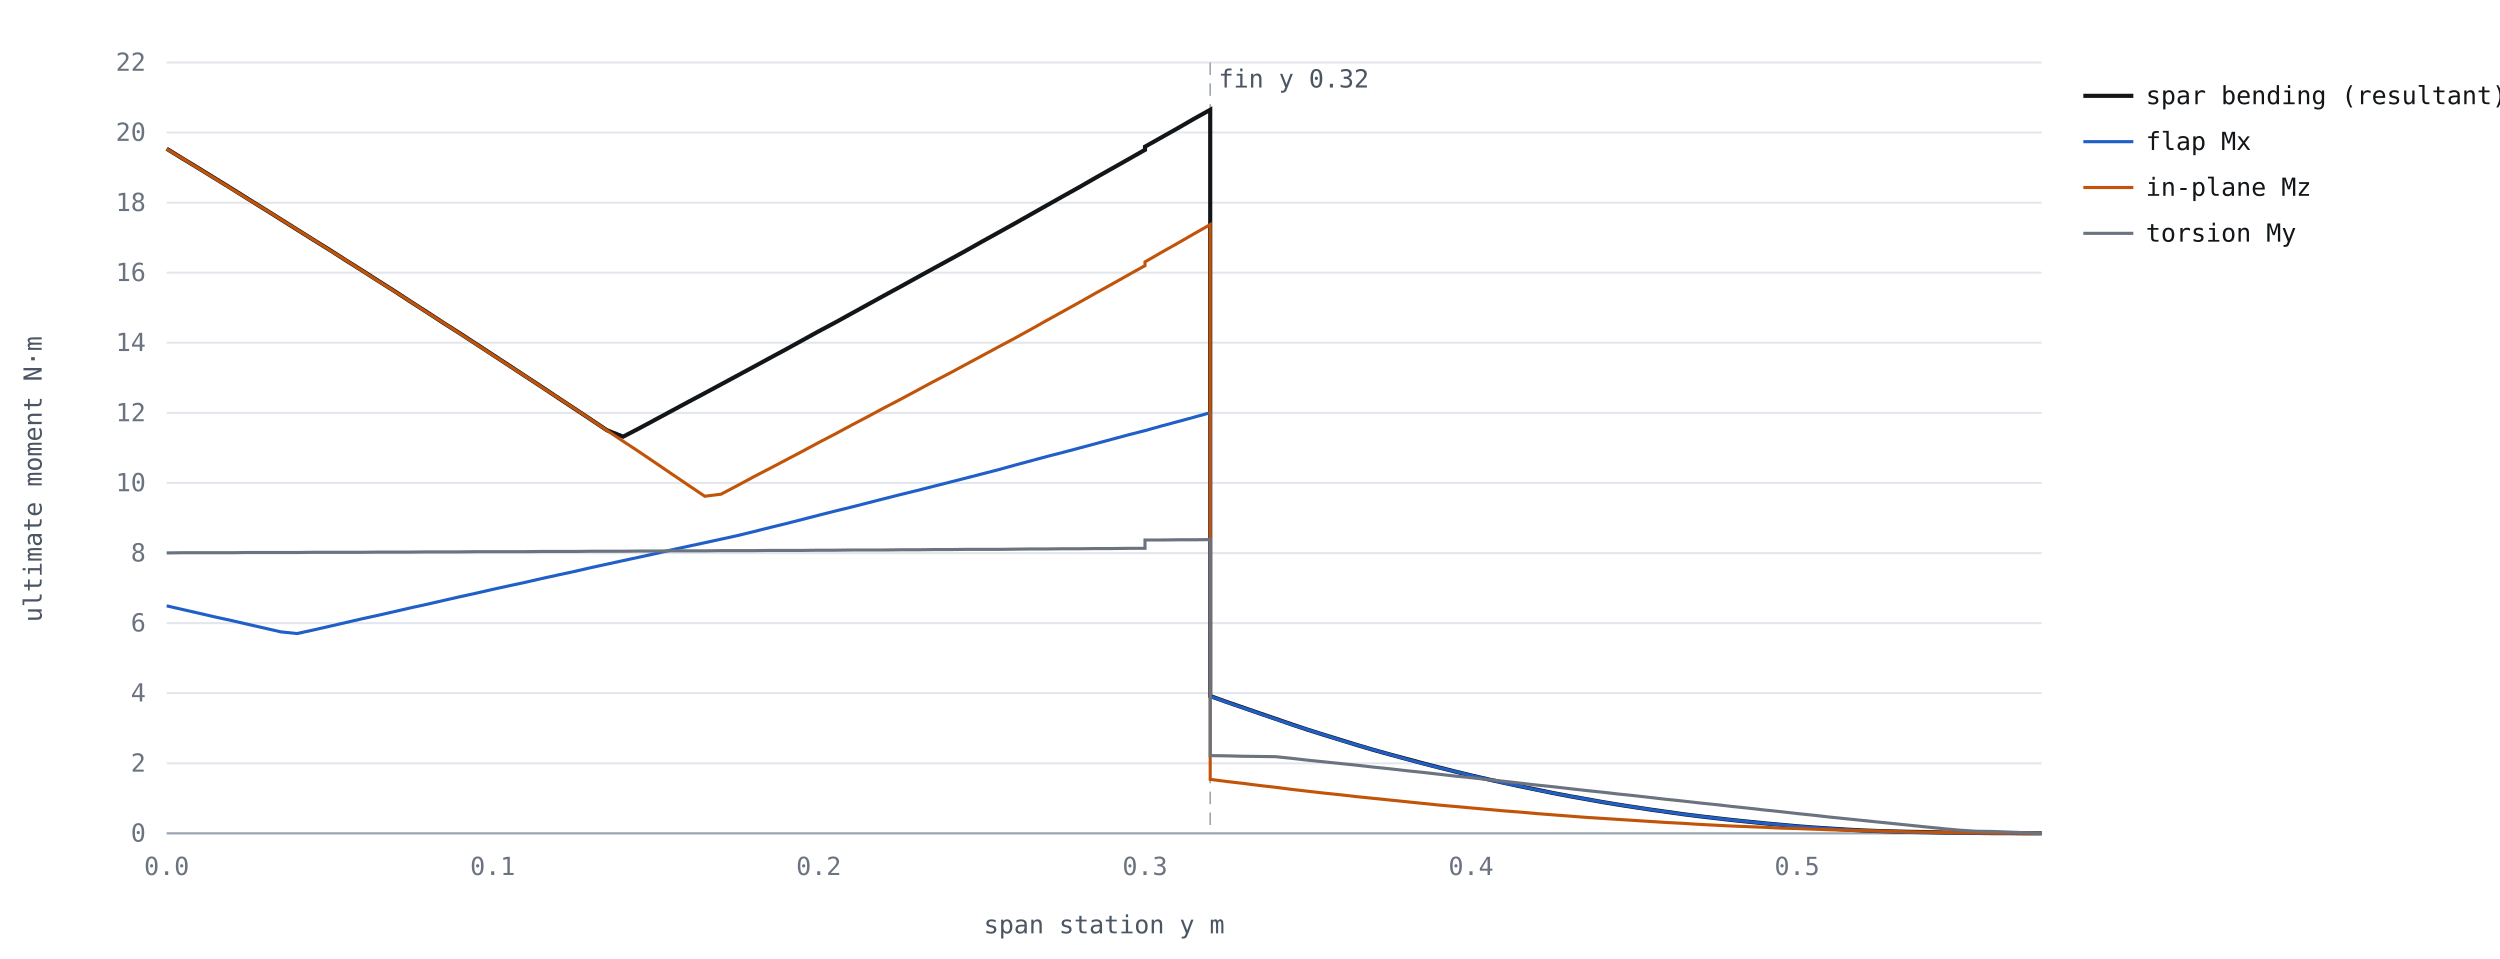
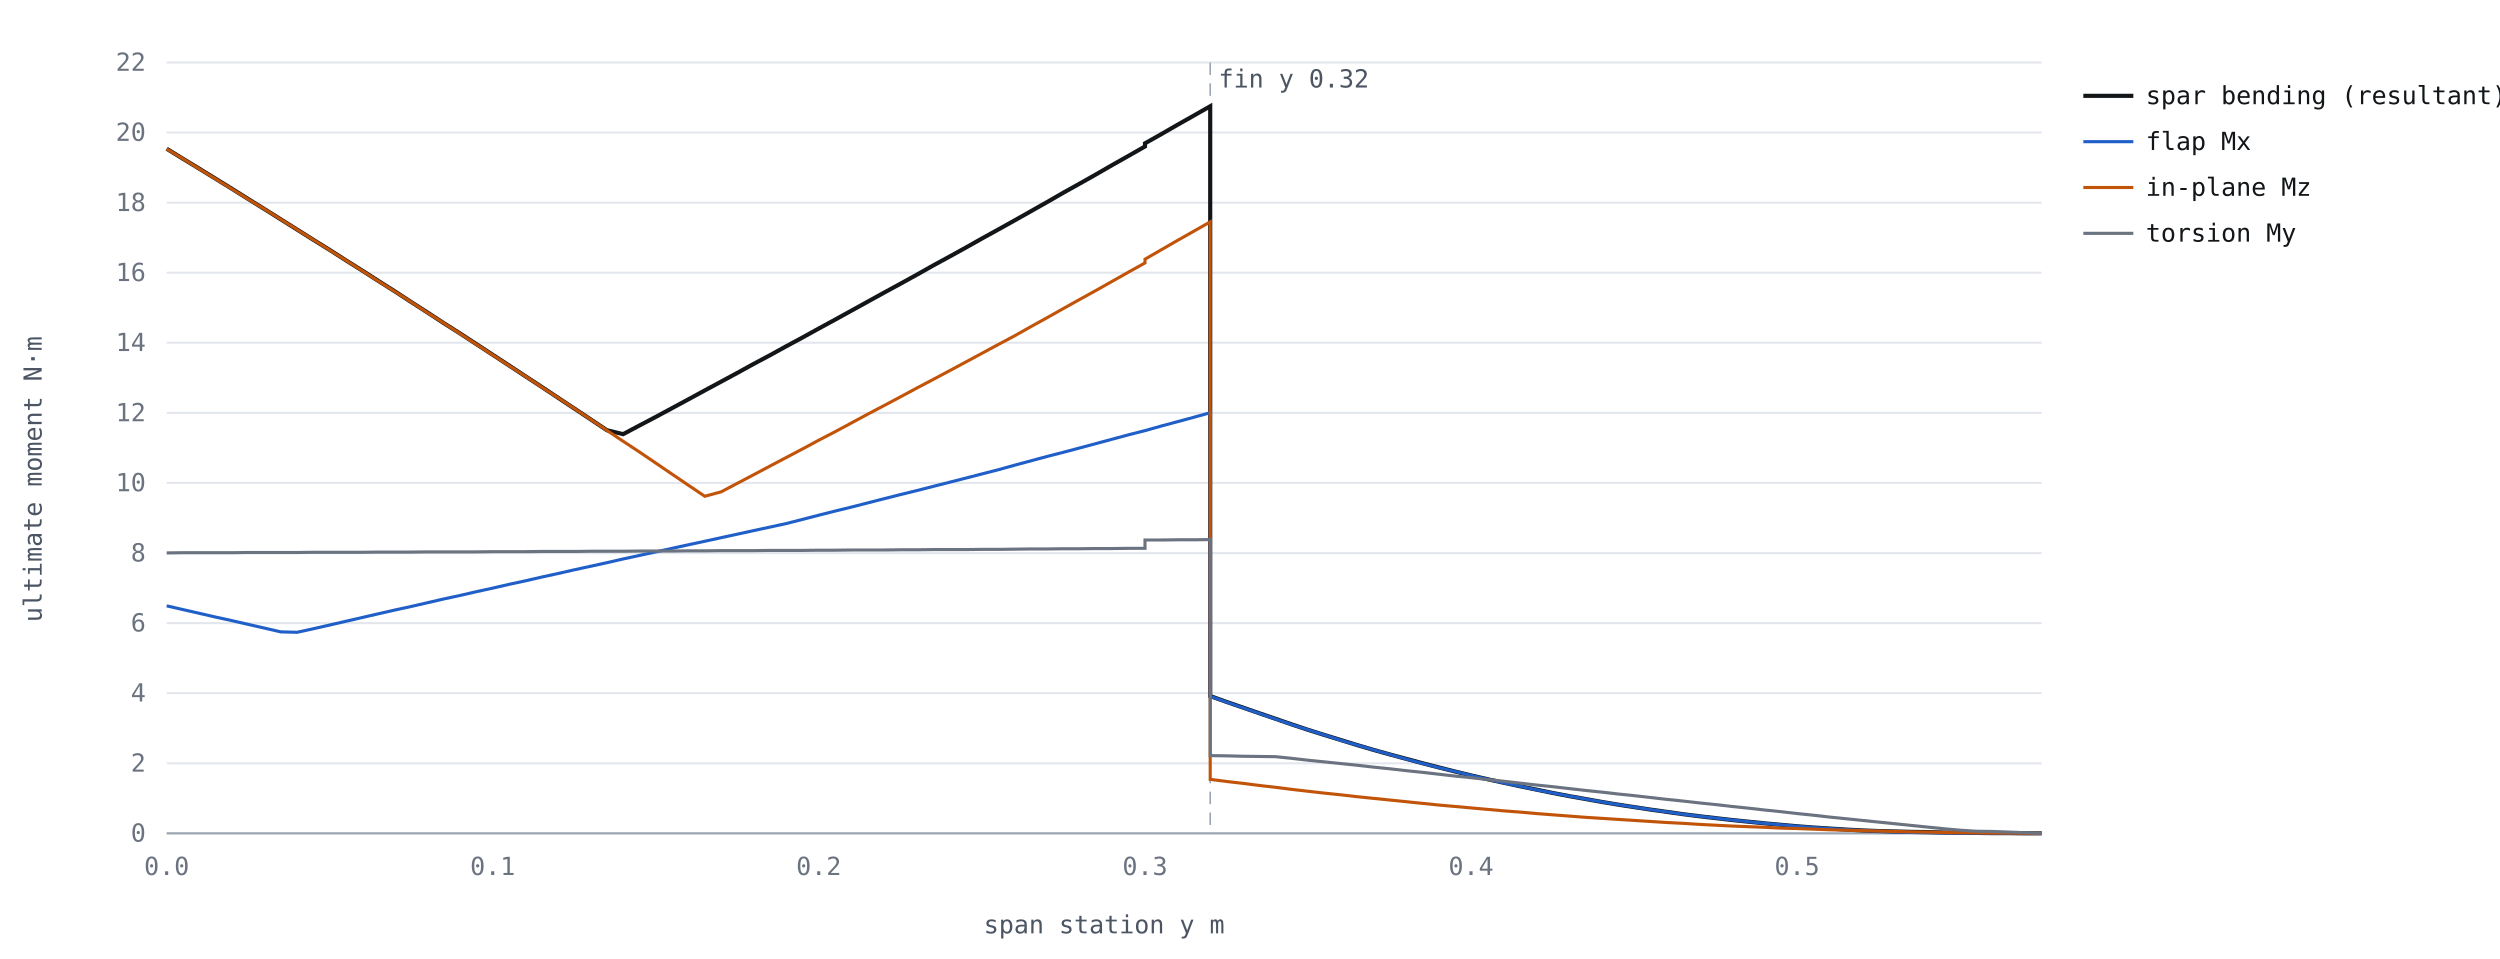
<svg xmlns="http://www.w3.org/2000/svg" viewBox="0 0 1200 460" width="1200" height="460">
  <line x1="80" y1="400.0" x2="980" y2="400.0" stroke="#E3E7ED" stroke-width="1" />
  <text x="70" y="404.0" text-anchor="end" fill="#6B7280" font-family="IBM Plex Mono, monospace" font-size="12">0</text>
  <line x1="80" y1="366.4" x2="980" y2="366.4" stroke="#E3E7ED" stroke-width="1" />
  <text x="70" y="370.4" text-anchor="end" fill="#6B7280" font-family="IBM Plex Mono, monospace" font-size="12">2</text>
  <line x1="80" y1="332.7" x2="980" y2="332.7" stroke="#E3E7ED" stroke-width="1" />
  <text x="70" y="336.7" text-anchor="end" fill="#6B7280" font-family="IBM Plex Mono, monospace" font-size="12">4</text>
  <line x1="80" y1="299.1" x2="980" y2="299.1" stroke="#E3E7ED" stroke-width="1" />
  <text x="70" y="303.1" text-anchor="end" fill="#6B7280" font-family="IBM Plex Mono, monospace" font-size="12">6</text>
  <line x1="80" y1="265.5" x2="980" y2="265.5" stroke="#E3E7ED" stroke-width="1" />
  <text x="70" y="269.5" text-anchor="end" fill="#6B7280" font-family="IBM Plex Mono, monospace" font-size="12">8</text>
  <line x1="80" y1="231.8" x2="980" y2="231.8" stroke="#E3E7ED" stroke-width="1" />
  <text x="70" y="235.8" text-anchor="end" fill="#6B7280" font-family="IBM Plex Mono, monospace" font-size="12">10</text>
  <line x1="80" y1="198.2" x2="980" y2="198.2" stroke="#E3E7ED" stroke-width="1" />
  <text x="70" y="202.2" text-anchor="end" fill="#6B7280" font-family="IBM Plex Mono, monospace" font-size="12">12</text>
  <line x1="80" y1="164.5" x2="980" y2="164.5" stroke="#E3E7ED" stroke-width="1" />
  <text x="70" y="168.5" text-anchor="end" fill="#6B7280" font-family="IBM Plex Mono, monospace" font-size="12">14</text>
  <line x1="80" y1="130.9" x2="980" y2="130.9" stroke="#E3E7ED" stroke-width="1" />
  <text x="70" y="134.9" text-anchor="end" fill="#6B7280" font-family="IBM Plex Mono, monospace" font-size="12">16</text>
  <line x1="80" y1="97.3" x2="980" y2="97.3" stroke="#E3E7ED" stroke-width="1" />
  <text x="70" y="101.3" text-anchor="end" fill="#6B7280" font-family="IBM Plex Mono, monospace" font-size="12">18</text>
  <line x1="80" y1="63.6" x2="980" y2="63.6" stroke="#E3E7ED" stroke-width="1" />
  <text x="70" y="67.6" text-anchor="end" fill="#6B7280" font-family="IBM Plex Mono, monospace" font-size="12">20</text>
  <line x1="80" y1="30.0" x2="980" y2="30.0" stroke="#E3E7ED" stroke-width="1" />
  <text x="70" y="34.0" text-anchor="end" fill="#6B7280" font-family="IBM Plex Mono, monospace" font-size="12">22</text>
  <text x="80.0" y="420" text-anchor="middle" fill="#6B7280" font-family="IBM Plex Mono, monospace" font-size="12">0.0</text>
  <text x="236.5" y="420" text-anchor="middle" fill="#6B7280" font-family="IBM Plex Mono, monospace" font-size="12">0.1</text>
  <text x="393.0" y="420" text-anchor="middle" fill="#6B7280" font-family="IBM Plex Mono, monospace" font-size="12">0.2</text>
  <text x="549.6" y="420" text-anchor="middle" fill="#6B7280" font-family="IBM Plex Mono, monospace" font-size="12">0.3</text>
  <text x="706.1" y="420" text-anchor="middle" fill="#6B7280" font-family="IBM Plex Mono, monospace" font-size="12">0.4</text>
  <text x="862.6" y="420" text-anchor="middle" fill="#6B7280" font-family="IBM Plex Mono, monospace" font-size="12">0.5</text>
  <line x1="80" y1="400.0" x2="980" y2="400.0" stroke="#9AA4B1" />
  <line x1="580.9" y1="30" x2="580.9" y2="400" stroke="#9AA4B1" stroke-dasharray="6 4" stroke-width="0.75" />
  <text x="584.9" y="42" fill="#4B5563" font-family="IBM Plex Mono, monospace" font-size="12">fin y 0.32</text>
  <text x="530.0" y="448" text-anchor="middle" fill="#4B5563" font-family="IBM Plex Mono, monospace" font-size="12">span station y m</text>
  <text x="20" y="230.0" fill="#4B5563" font-family="IBM Plex Mono, monospace" font-size="12" transform="rotate(-90 20 230.0)" text-anchor="middle">ultimate moment N·m</text>
-   <path d="M80.0,71.4 L87.8,76.2 L95.7,81.0 L103.5,85.8 L111.3,90.6 L119.1,95.5 L127.0,100.4 L134.8,105.3 L142.6,110.2 L150.4,115.1 L158.3,120.0 L166.1,125.0 L173.9,129.9 L181.7,134.9 L189.6,139.9 L197.4,145.0 L205.2,150.0 L213.0,155.1 L220.9,160.1 L228.7,165.2 L236.5,170.3 L244.3,175.4 L252.2,180.6 L260.0,185.7 L267.8,190.9 L275.7,196.1 L283.5,201.3 L291.3,206.5 L299.1,209.6 L307.0,205.5 L314.8,201.3 L322.6,197.1 L330.4,192.9 L338.3,188.7 L346.1,184.5 L353.9,180.3 L361.7,176.1 L369.6,171.8 L377.4,167.6 L385.2,163.3 L393.0,159.0 L400.9,154.8 L408.7,150.5 L416.5,146.2 L424.3,141.9 L432.2,137.6 L440.0,133.3 L447.8,129.0 L455.7,124.7 L463.5,120.4 L471.3,116.0 L479.1,111.7 L487.0,107.3 L494.8,102.9 L502.6,98.5 L510.4,94.1 L518.3,89.7 L526.1,85.2 L533.9,80.8 L541.7,76.4 L549.6,71.9 L549.6,70.4 L549.6,70.4 L557.4,66.0 L565.2,61.6 L573.0,57.1 L580.9,52.7 L580.9,334.1 L580.9,334.1 L588.7,336.9 L596.5,339.6 L604.3,342.3 L612.2,345.0 L620.0,347.7 L627.8,350.3 L635.7,352.8 L643.5,355.2 L651.3,357.6 L659.1,359.9 L667.0,362.1 L674.8,364.2 L682.6,366.3 L690.4,368.3 L698.3,370.3 L706.1,372.2 L713.9,374.0 L721.7,375.7 L729.6,377.4 L737.4,379.0 L745.2,380.6 L753.0,382.1 L760.9,383.5 L768.7,384.9 L776.5,386.2 L784.3,387.4 L792.2,388.6 L800.0,389.7 L807.8,390.8 L815.7,391.8 L823.5,392.7 L831.3,393.6 L839.1,394.4 L847.0,395.2 L854.8,395.9 L862.6,396.6 L870.4,397.2 L878.3,397.7 L886.1,398.2 L893.9,398.6 L901.7,398.9 L909.6,399.1 L917.4,399.3 L925.2,399.4 L933.0,399.6 L940.9,399.7 L948.7,399.8 L956.5,399.9 L964.3,399.9 L972.2,400.0 L980.0,400.0" fill="none" stroke="#121619" stroke-width="2" />
+   <path d="M80.0,71.4 L87.8,76.2 L95.7,81.0 L103.5,85.8 L111.3,90.6 L119.1,95.5 L127.0,100.4 L134.8,105.3 L142.6,110.2 L150.4,115.1 L158.3,120.0 L166.1,125.0 L173.9,129.9 L181.7,134.9 L189.6,139.9 L197.4,145.0 L205.2,150.0 L213.0,155.1 L220.9,160.1 L228.7,165.2 L236.5,170.3 L244.3,175.4 L252.2,180.6 L260.0,185.7 L267.8,190.9 L275.7,196.1 L283.5,201.3 L291.3,206.5 L299.1,208.4 L307.0,204.2 L314.8,200.1 L322.6,195.9 L330.4,191.7 L338.3,187.4 L346.1,183.2 L353.9,179.0 L361.7,174.7 L369.6,170.5 L377.4,166.2 L385.2,162.0 L393.0,157.7 L400.9,153.4 L408.7,149.1 L416.5,144.8 L424.3,140.5 L432.2,136.2 L440.0,131.9 L447.8,127.5 L455.7,123.2 L463.5,118.9 L471.3,114.5 L479.1,110.2 L487.0,105.8 L494.8,101.4 L502.6,97.0 L510.4,92.5 L518.3,88.1 L526.1,83.7 L533.9,79.2 L541.7,74.8 L549.6,70.3 L549.6,68.8 L549.6,68.8 L557.4,64.4 L565.2,59.9 L573.0,55.5 L580.9,51.0 L580.9,334.1 L580.9,334.1 L588.7,336.9 L596.5,339.6 L604.3,342.3 L612.2,345.0 L620.0,347.7 L627.8,350.3 L635.7,352.8 L643.5,355.2 L651.3,357.6 L659.1,359.9 L667.0,362.1 L674.8,364.2 L682.6,366.3 L690.4,368.3 L698.3,370.3 L706.1,372.2 L713.9,374.0 L721.7,375.7 L729.6,377.4 L737.4,379.0 L745.2,380.6 L753.0,382.1 L760.9,383.5 L768.7,384.9 L776.5,386.2 L784.3,387.4 L792.2,388.6 L800.0,389.7 L807.8,390.8 L815.7,391.8 L823.5,392.7 L831.3,393.6 L839.1,394.4 L847.0,395.2 L854.8,395.9 L862.6,396.6 L870.4,397.2 L878.3,397.7 L886.1,398.2 L893.9,398.6 L901.7,398.9 L909.6,399.1 L917.4,399.3 L925.2,399.4 L933.0,399.6 L940.9,399.7 L948.7,399.8 L956.5,399.9 L964.3,399.9 L972.2,400.0 L980.0,400.0" fill="none" stroke="#121619" stroke-width="2" />
  <line x1="1000" y1="46" x2="1024" y2="46" stroke="#121619" stroke-width="2" />
  <text x="1030" y="50" fill="#121619" font-family="IBM Plex Mono, monospace" font-size="12">spar bending (resultant)</text>
-   <path d="M80.0,290.8 L87.8,292.6 L95.7,294.4 L103.5,296.2 L111.3,297.9 L119.1,299.7 L127.0,301.5 L134.8,303.3 L142.6,304.1 L150.4,302.4 L158.3,300.6 L166.1,298.8 L173.9,297.0 L181.7,295.3 L189.6,293.5 L197.4,291.7 L205.2,290.0 L213.0,288.2 L220.9,286.4 L228.7,284.7 L236.5,282.9 L244.3,281.2 L252.2,279.5 L260.0,277.7 L267.8,276.0 L275.7,274.3 L283.5,272.5 L291.3,270.8 L299.1,269.1 L307.0,267.4 L314.8,265.7 L322.6,263.9 L330.4,262.2 L338.3,260.5 L346.1,258.8 L353.9,257.1 L361.7,255.2 L369.6,253.2 L377.4,251.3 L385.2,249.3 L393.0,247.3 L400.9,245.3 L408.7,243.4 L416.5,241.4 L424.3,239.4 L432.2,237.4 L440.0,235.5 L447.8,233.5 L455.7,231.5 L463.5,229.5 L471.3,227.5 L479.1,225.5 L487.0,223.3 L494.8,221.2 L502.6,219.1 L510.4,217.1 L518.3,215.0 L526.1,212.9 L533.9,210.8 L541.7,208.7 L549.6,206.7 L549.6,206.7 L549.6,206.7 L557.4,204.5 L565.2,202.4 L573.0,200.3 L580.9,198.1 L580.9,334.2 L580.9,334.2 L588.7,337.0 L596.5,339.7 L604.3,342.4 L612.2,345.1 L620.0,347.8 L627.8,350.3 L635.7,352.8 L643.5,355.3 L651.3,357.6 L659.1,359.9 L667.0,362.1 L674.8,364.3 L682.6,366.4 L690.4,368.4 L698.3,370.3 L706.1,372.2 L713.9,374.0 L721.7,375.8 L729.6,377.4 L737.4,379.1 L745.2,380.6 L753.0,382.1 L760.9,383.5 L768.7,384.9 L776.5,386.2 L784.3,387.4 L792.2,388.6 L800.0,389.7 L807.8,390.8 L815.7,391.8 L823.5,392.7 L831.3,393.6 L839.1,394.4 L847.0,395.2 L854.8,395.9 L862.6,396.6 L870.4,397.2 L878.3,397.7 L886.1,398.2 L893.9,398.6 L901.7,399.0 L909.6,399.3 L917.4,399.6 L925.2,399.7 L933.0,399.8 L940.9,399.9 L948.7,399.9 L956.5,399.9 L964.3,400.0 L972.2,400.0 L980.0,400.0" fill="none" stroke="#1F5FC7" stroke-width="1.5" />
+   <path d="M80.0,290.8 L87.8,292.6 L95.7,294.4 L103.5,296.2 L111.3,297.9 L119.1,299.7 L127.0,301.5 L134.8,303.3 L142.6,303.5 L150.4,301.8 L158.3,300.0 L166.1,298.2 L173.9,296.4 L181.7,294.6 L189.6,292.8 L197.4,291.1 L205.2,289.3 L213.0,287.5 L220.9,285.8 L228.7,284.0 L236.5,282.3 L244.3,280.5 L252.2,278.8 L260.0,277.0 L267.8,275.3 L275.7,273.5 L283.5,271.8 L291.3,270.1 L299.1,268.3 L307.0,266.6 L314.8,264.9 L322.6,263.2 L330.4,261.5 L338.3,259.8 L346.1,258.1 L353.9,256.4 L361.7,254.7 L369.6,253.0 L377.4,251.3 L385.2,249.3 L393.0,247.3 L400.9,245.3 L408.7,243.4 L416.5,241.4 L424.3,239.4 L432.2,237.4 L440.0,235.5 L447.8,233.5 L455.7,231.5 L463.5,229.5 L471.3,227.5 L479.1,225.5 L487.0,223.3 L494.8,221.2 L502.6,219.1 L510.4,217.1 L518.3,215.0 L526.1,212.9 L533.9,210.8 L541.7,208.7 L549.6,206.7 L549.6,206.7 L549.6,206.7 L557.4,204.5 L565.2,202.4 L573.0,200.3 L580.9,198.1 L580.9,334.2 L580.9,334.2 L588.7,337.0 L596.5,339.7 L604.3,342.4 L612.2,345.1 L620.0,347.8 L627.8,350.3 L635.7,352.8 L643.5,355.3 L651.3,357.6 L659.1,359.9 L667.0,362.1 L674.8,364.3 L682.6,366.4 L690.4,368.4 L698.3,370.3 L706.1,372.2 L713.9,374.0 L721.7,375.8 L729.6,377.4 L737.4,379.1 L745.2,380.6 L753.0,382.1 L760.9,383.5 L768.7,384.9 L776.5,386.2 L784.3,387.4 L792.2,388.6 L800.0,389.7 L807.8,390.8 L815.7,391.8 L823.5,392.7 L831.3,393.6 L839.1,394.4 L847.0,395.2 L854.8,395.9 L862.6,396.6 L870.4,397.2 L878.3,397.7 L886.1,398.2 L893.9,398.6 L901.7,399.0 L909.6,399.3 L917.4,399.6 L925.2,399.7 L933.0,399.8 L940.9,399.9 L948.7,399.9 L956.5,399.9 L964.3,400.0 L972.2,400.0 L980.0,400.0" fill="none" stroke="#1F5FC7" stroke-width="1.5" />
  <line x1="1000" y1="68" x2="1024" y2="68" stroke="#1F5FC7" stroke-width="1.5" />
  <text x="1030" y="72" fill="#121619" font-family="IBM Plex Mono, monospace" font-size="12">flap Mx</text>
-   <path d="M80.0,71.5 L87.8,76.2 L95.7,81.1 L103.5,85.9 L111.3,90.7 L119.1,95.6 L127.0,100.4 L134.8,105.3 L142.6,110.2 L150.4,115.1 L158.3,120.1 L166.1,125.0 L173.9,130.0 L181.7,135.0 L189.6,140.0 L197.4,145.0 L205.2,150.1 L213.0,155.1 L220.9,160.2 L228.7,165.3 L236.5,170.4 L244.3,175.5 L252.2,180.6 L260.0,185.8 L267.8,190.9 L275.7,196.1 L283.5,201.3 L291.3,206.6 L299.1,211.8 L307.0,217.0 L314.8,222.3 L322.6,227.6 L330.4,232.9 L338.3,238.2 L346.1,237.2 L353.9,233.1 L361.7,228.9 L369.6,224.8 L377.4,220.7 L385.2,216.6 L393.0,212.4 L400.9,208.3 L408.7,204.1 L416.5,200.0 L424.3,195.8 L432.2,191.7 L440.0,187.5 L447.8,183.3 L455.7,179.2 L463.5,175.0 L471.3,170.8 L479.1,166.6 L487.0,162.4 L494.8,158.1 L502.6,153.7 L510.4,149.4 L518.3,145.0 L526.1,140.6 L533.9,136.3 L541.7,131.9 L549.6,127.5 L549.6,125.7 L549.6,125.7 L557.4,121.2 L565.2,116.8 L573.0,112.3 L580.9,107.8 L580.9,374.1 L580.9,374.1 L588.7,375.1 L596.5,376.0 L604.3,377.0 L612.2,377.9 L620.0,378.9 L627.8,379.8 L635.7,380.7 L643.5,381.5 L651.3,382.4 L659.1,383.2 L667.0,384.0 L674.8,384.8 L682.6,385.6 L690.4,386.4 L698.3,387.1 L706.1,387.8 L713.9,388.5 L721.7,389.2 L729.6,389.8 L737.4,390.5 L745.2,391.1 L753.0,391.7 L760.9,392.3 L768.7,392.8 L776.5,393.3 L784.3,393.8 L792.2,394.3 L800.0,394.8 L807.8,395.2 L815.7,395.7 L823.5,396.1 L831.3,396.5 L839.1,396.8 L847.0,397.1 L854.8,397.5 L862.6,397.7 L870.4,398.0 L878.3,398.3 L886.1,398.5 L893.9,398.7 L901.7,398.9 L909.6,399.1 L917.4,399.3 L925.2,399.4 L933.0,399.6 L940.9,399.7 L948.7,399.8 L956.5,399.9 L964.3,399.9 L972.2,400.0 L980.0,400.0" fill="none" stroke="#C2540A" stroke-width="1.5" />
+   <path d="M80.0,71.5 L87.8,76.2 L95.7,81.1 L103.5,85.9 L111.3,90.7 L119.1,95.6 L127.0,100.4 L134.8,105.3 L142.6,110.2 L150.4,115.1 L158.3,120.1 L166.1,125.0 L173.9,130.0 L181.7,135.0 L189.6,140.0 L197.4,145.0 L205.2,150.1 L213.0,155.1 L220.9,160.2 L228.7,165.3 L236.5,170.4 L244.3,175.5 L252.2,180.6 L260.0,185.8 L267.8,190.9 L275.7,196.1 L283.5,201.3 L291.3,206.6 L299.1,211.8 L307.0,217.0 L314.8,222.3 L322.6,227.6 L330.4,232.9 L338.3,238.2 L346.1,236.1 L353.9,232.0 L361.7,227.9 L369.6,223.7 L377.4,219.6 L385.2,215.5 L393.0,211.3 L400.9,207.2 L408.7,203.0 L416.5,198.8 L424.3,194.7 L432.2,190.5 L440.0,186.3 L447.8,182.2 L455.7,178.0 L463.5,173.8 L471.3,169.6 L479.1,165.4 L487.0,161.2 L494.8,156.8 L502.6,152.5 L510.4,148.1 L518.3,143.7 L526.1,139.4 L533.9,135.0 L541.7,130.6 L549.6,126.2 L549.6,124.4 L549.6,124.4 L557.4,119.9 L565.2,115.4 L573.0,111.0 L580.9,106.5 L580.9,374.1 L580.9,374.1 L588.7,375.1 L596.5,376.0 L604.3,377.0 L612.2,377.9 L620.0,378.9 L627.8,379.8 L635.7,380.7 L643.5,381.5 L651.3,382.4 L659.1,383.2 L667.0,384.0 L674.8,384.8 L682.6,385.6 L690.4,386.4 L698.3,387.1 L706.1,387.8 L713.9,388.5 L721.7,389.2 L729.6,389.8 L737.4,390.5 L745.2,391.1 L753.0,391.7 L760.9,392.3 L768.7,392.8 L776.5,393.3 L784.3,393.8 L792.2,394.3 L800.0,394.8 L807.8,395.2 L815.7,395.7 L823.5,396.1 L831.3,396.5 L839.1,396.8 L847.0,397.1 L854.8,397.5 L862.6,397.7 L870.4,398.0 L878.3,398.3 L886.1,398.5 L893.9,398.7 L901.7,398.9 L909.6,399.1 L917.4,399.3 L925.2,399.4 L933.0,399.6 L940.9,399.7 L948.7,399.8 L956.5,399.9 L964.3,399.9 L972.2,400.0 L980.0,400.0" fill="none" stroke="#C2540A" stroke-width="1.5" />
  <line x1="1000" y1="90" x2="1024" y2="90" stroke="#C2540A" stroke-width="1.5" />
  <text x="1030" y="94" fill="#121619" font-family="IBM Plex Mono, monospace" font-size="12">in-plane Mz</text>
-   <path d="M80.0,265.4 L87.8,265.3 L95.7,265.3 L103.5,265.3 L111.3,265.3 L119.1,265.2 L127.0,265.2 L134.8,265.2 L142.6,265.2 L150.4,265.1 L158.3,265.1 L166.1,265.1 L173.9,265.1 L181.7,265.0 L189.6,265.0 L197.4,265.0 L205.2,264.9 L213.0,264.9 L220.9,264.9 L228.7,264.8 L236.5,264.8 L244.3,264.8 L252.2,264.8 L260.0,264.7 L267.8,264.7 L275.7,264.7 L283.5,264.6 L291.3,264.6 L299.1,264.6 L307.0,264.5 L314.8,264.5 L322.6,264.4 L330.4,264.4 L338.3,264.4 L346.1,264.3 L353.9,264.3 L361.7,264.3 L369.6,264.2 L377.4,264.2 L385.2,264.2 L393.0,264.1 L400.9,264.1 L408.7,264.0 L416.5,264.0 L424.3,264.0 L432.2,263.9 L440.0,263.9 L447.8,263.8 L455.7,263.8 L463.5,263.7 L471.3,263.7 L479.1,263.7 L487.0,263.6 L494.8,263.5 L502.6,263.5 L510.4,263.4 L518.3,263.4 L526.1,263.3 L533.9,263.3 L541.7,263.2 L549.6,263.2 L549.6,259.2 L549.6,259.2 L557.4,259.2 L565.2,259.1 L573.0,259.1 L580.9,259.0 L580.9,362.7 L580.9,362.7 L588.7,362.8 L596.5,363.0 L604.3,363.1 L612.2,363.2 L620.0,364.0 L627.8,364.9 L635.7,365.7 L643.5,366.5 L651.3,367.3 L659.1,368.2 L667.0,369.0 L674.8,369.9 L682.6,370.7 L690.4,371.6 L698.3,372.5 L706.1,373.3 L713.9,374.2 L721.7,375.0 L729.6,375.9 L737.4,376.8 L745.2,377.6 L753.0,378.5 L760.9,379.4 L768.7,380.2 L776.5,381.1 L784.3,381.9 L792.2,382.8 L800.0,383.7 L807.8,384.5 L815.7,385.4 L823.5,386.2 L831.3,387.1 L839.1,387.9 L847.0,388.8 L854.8,389.6 L862.6,390.5 L870.4,391.3 L878.3,392.2 L886.1,393.0 L893.9,393.8 L901.7,394.6 L909.6,395.4 L917.4,396.2 L925.2,397.0 L933.0,397.8 L940.9,398.5 L948.7,399.0 L956.5,399.1 L964.3,399.4 L972.2,399.7 L980.0,400.0" fill="none" stroke="#6B7280" stroke-width="1.5" />
+   <path d="M80.0,265.4 L87.8,265.3 L95.7,265.3 L103.5,265.3 L111.3,265.3 L119.1,265.2 L127.0,265.2 L134.8,265.2 L142.6,265.2 L150.4,265.1 L158.3,265.1 L166.1,265.1 L173.9,265.1 L181.7,265.0 L189.6,265.0 L197.4,265.0 L205.2,264.9 L213.0,264.9 L220.9,264.9 L228.7,264.9 L236.5,264.8 L244.3,264.8 L252.2,264.8 L260.0,264.7 L267.8,264.7 L275.7,264.7 L283.5,264.6 L291.3,264.6 L299.1,264.6 L307.0,264.5 L314.8,264.5 L322.6,264.5 L330.4,264.4 L338.3,264.4 L346.1,264.3 L353.9,264.3 L361.7,264.3 L369.6,264.2 L377.4,264.2 L385.2,264.2 L393.0,264.1 L400.9,264.1 L408.7,264.0 L416.5,264.0 L424.3,264.0 L432.2,263.9 L440.0,263.9 L447.8,263.8 L455.7,263.8 L463.5,263.8 L471.3,263.7 L479.1,263.7 L487.0,263.6 L494.8,263.5 L502.6,263.5 L510.4,263.4 L518.3,263.4 L526.1,263.3 L533.9,263.3 L541.7,263.2 L549.6,263.2 L549.6,259.2 L549.6,259.2 L557.4,259.2 L565.2,259.1 L573.0,259.1 L580.9,259.0 L580.9,362.7 L580.9,362.7 L588.7,362.8 L596.5,363.0 L604.3,363.1 L612.2,363.2 L620.0,364.0 L627.8,364.9 L635.7,365.7 L643.5,366.5 L651.3,367.3 L659.1,368.2 L667.0,369.0 L674.8,369.9 L682.6,370.7 L690.4,371.6 L698.3,372.5 L706.1,373.3 L713.9,374.2 L721.7,375.0 L729.6,375.9 L737.4,376.8 L745.2,377.6 L753.0,378.5 L760.9,379.4 L768.7,380.2 L776.5,381.1 L784.3,381.9 L792.2,382.8 L800.0,383.7 L807.8,384.5 L815.7,385.4 L823.5,386.2 L831.3,387.1 L839.1,387.9 L847.0,388.8 L854.8,389.6 L862.6,390.5 L870.4,391.3 L878.3,392.2 L886.1,393.0 L893.9,393.8 L901.7,394.6 L909.6,395.4 L917.4,396.2 L925.2,397.0 L933.0,397.8 L940.9,398.5 L948.7,399.0 L956.5,399.1 L964.3,399.4 L972.2,399.7 L980.0,400.0" fill="none" stroke="#6B7280" stroke-width="1.5" />
  <line x1="1000" y1="112" x2="1024" y2="112" stroke="#6B7280" stroke-width="1.5" />
  <text x="1030" y="116" fill="#121619" font-family="IBM Plex Mono, monospace" font-size="12">torsion My</text>
</svg>
